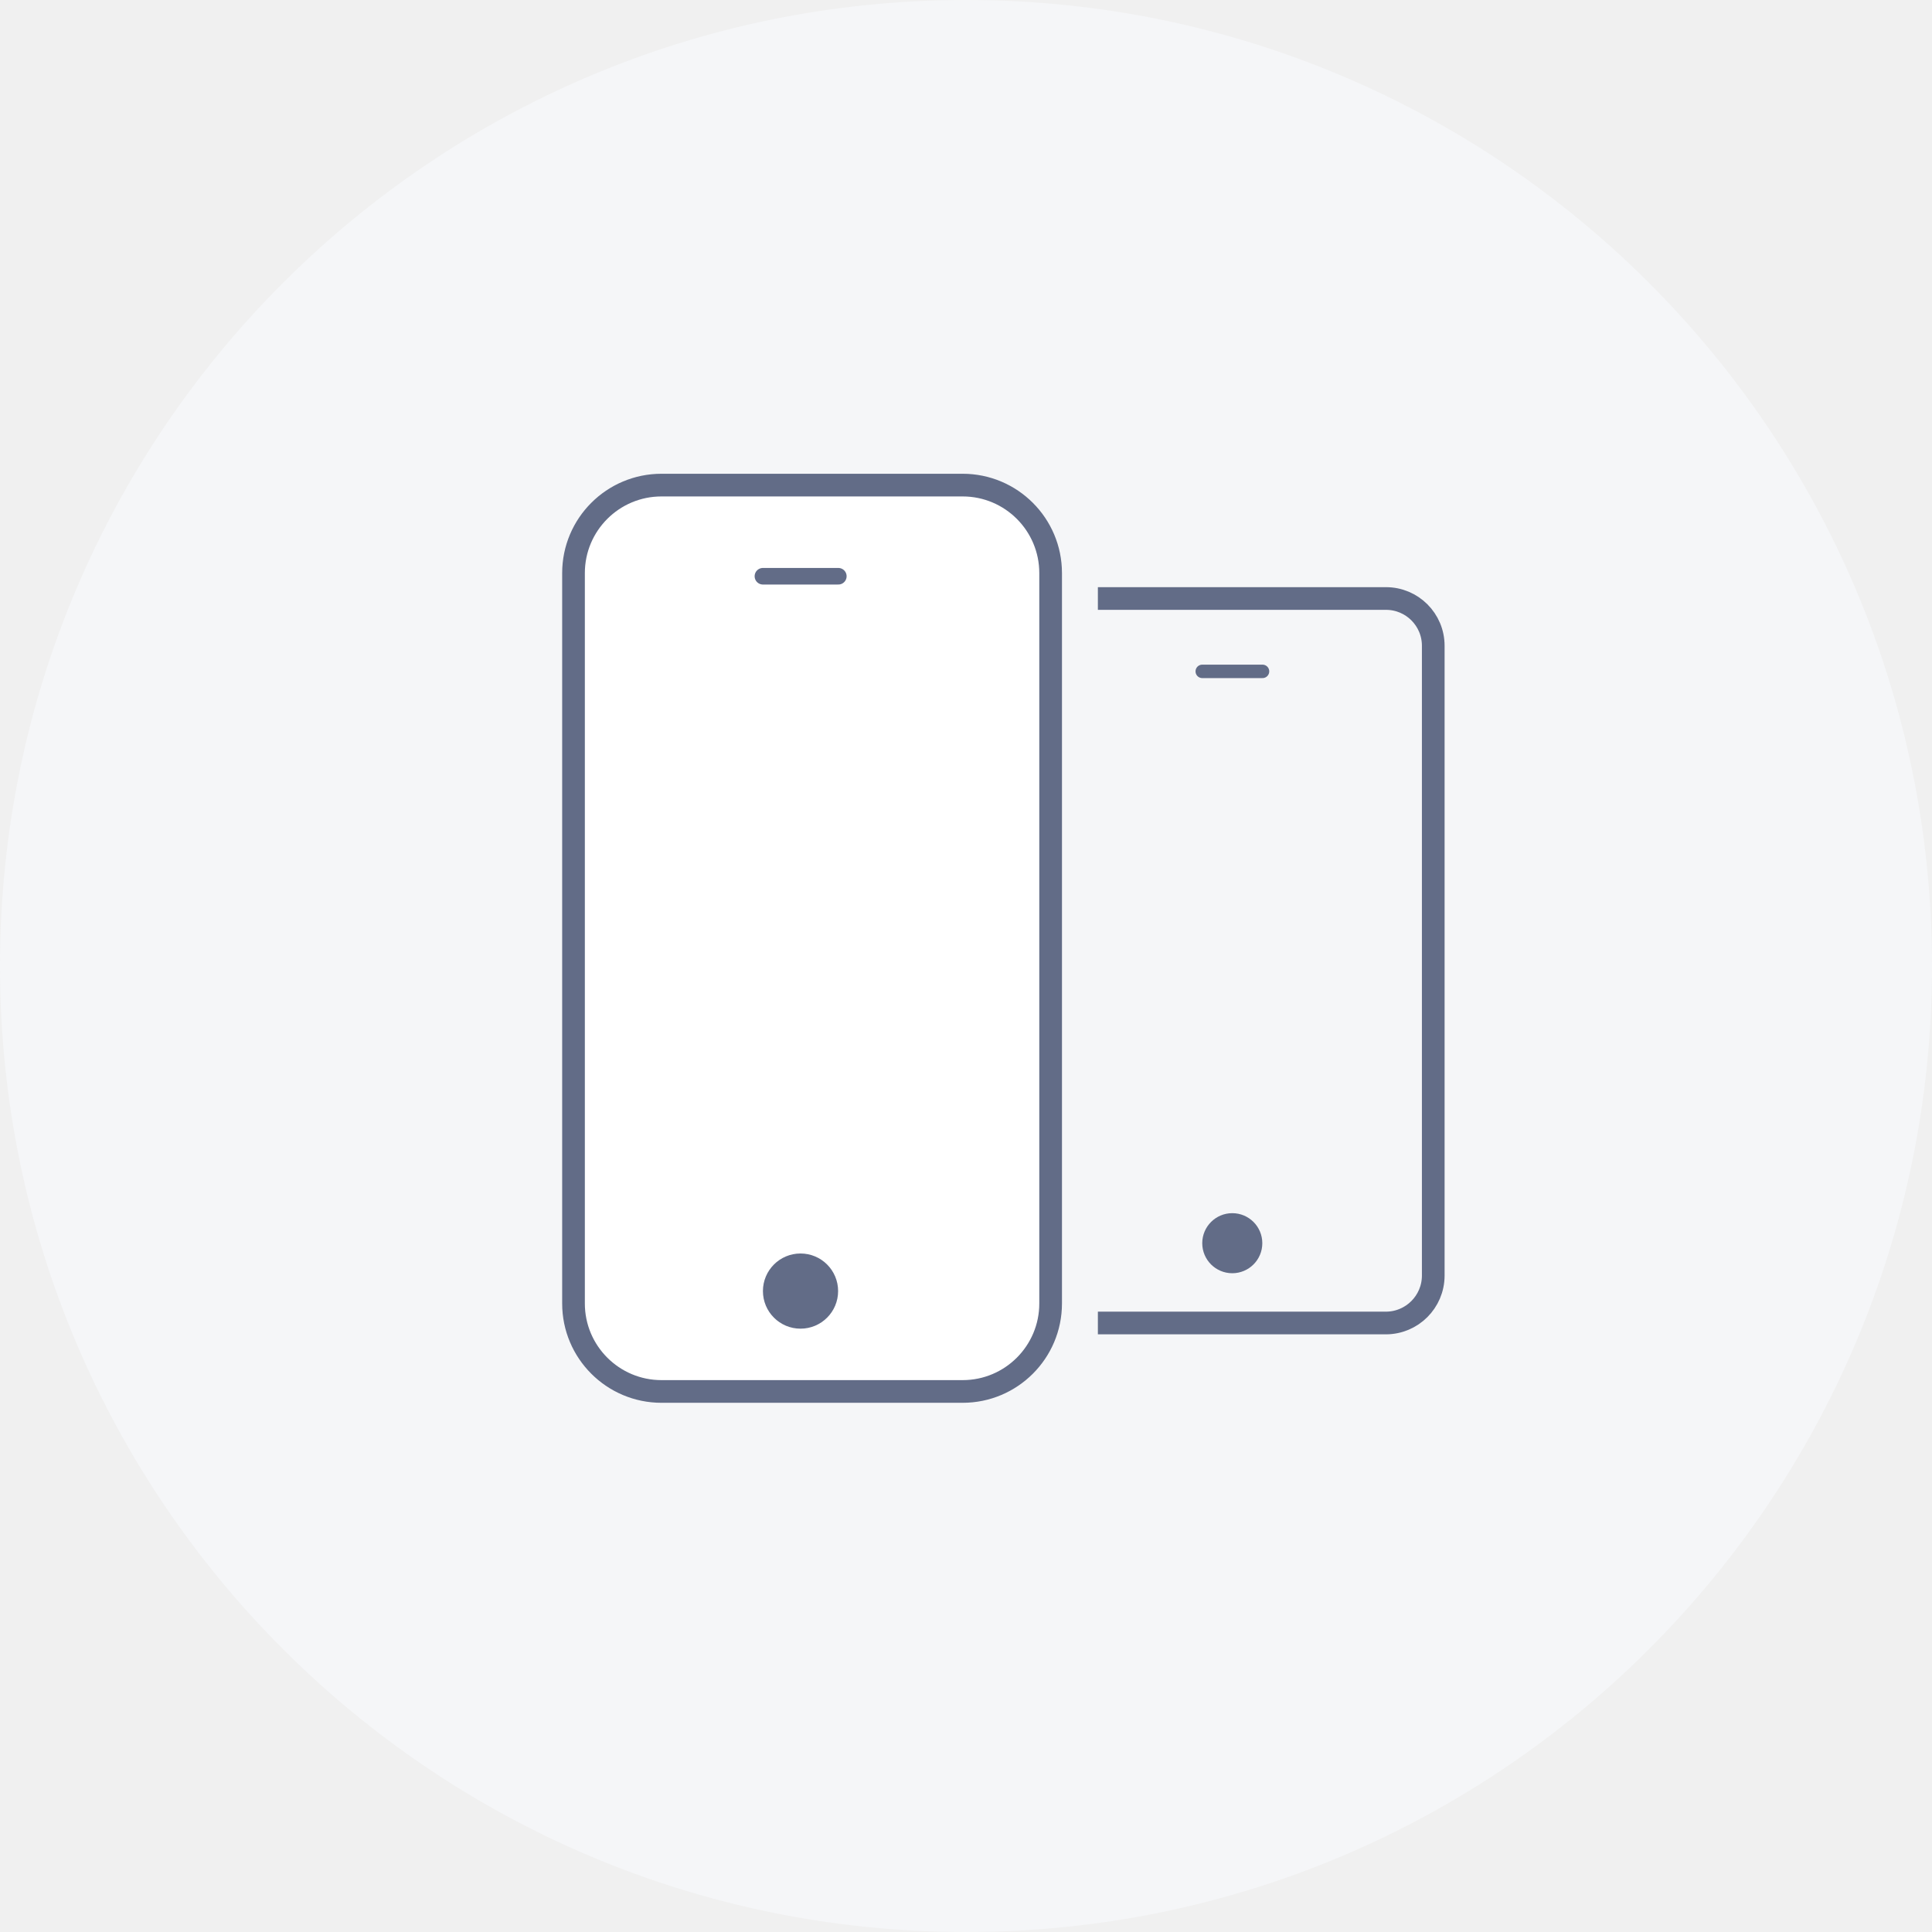
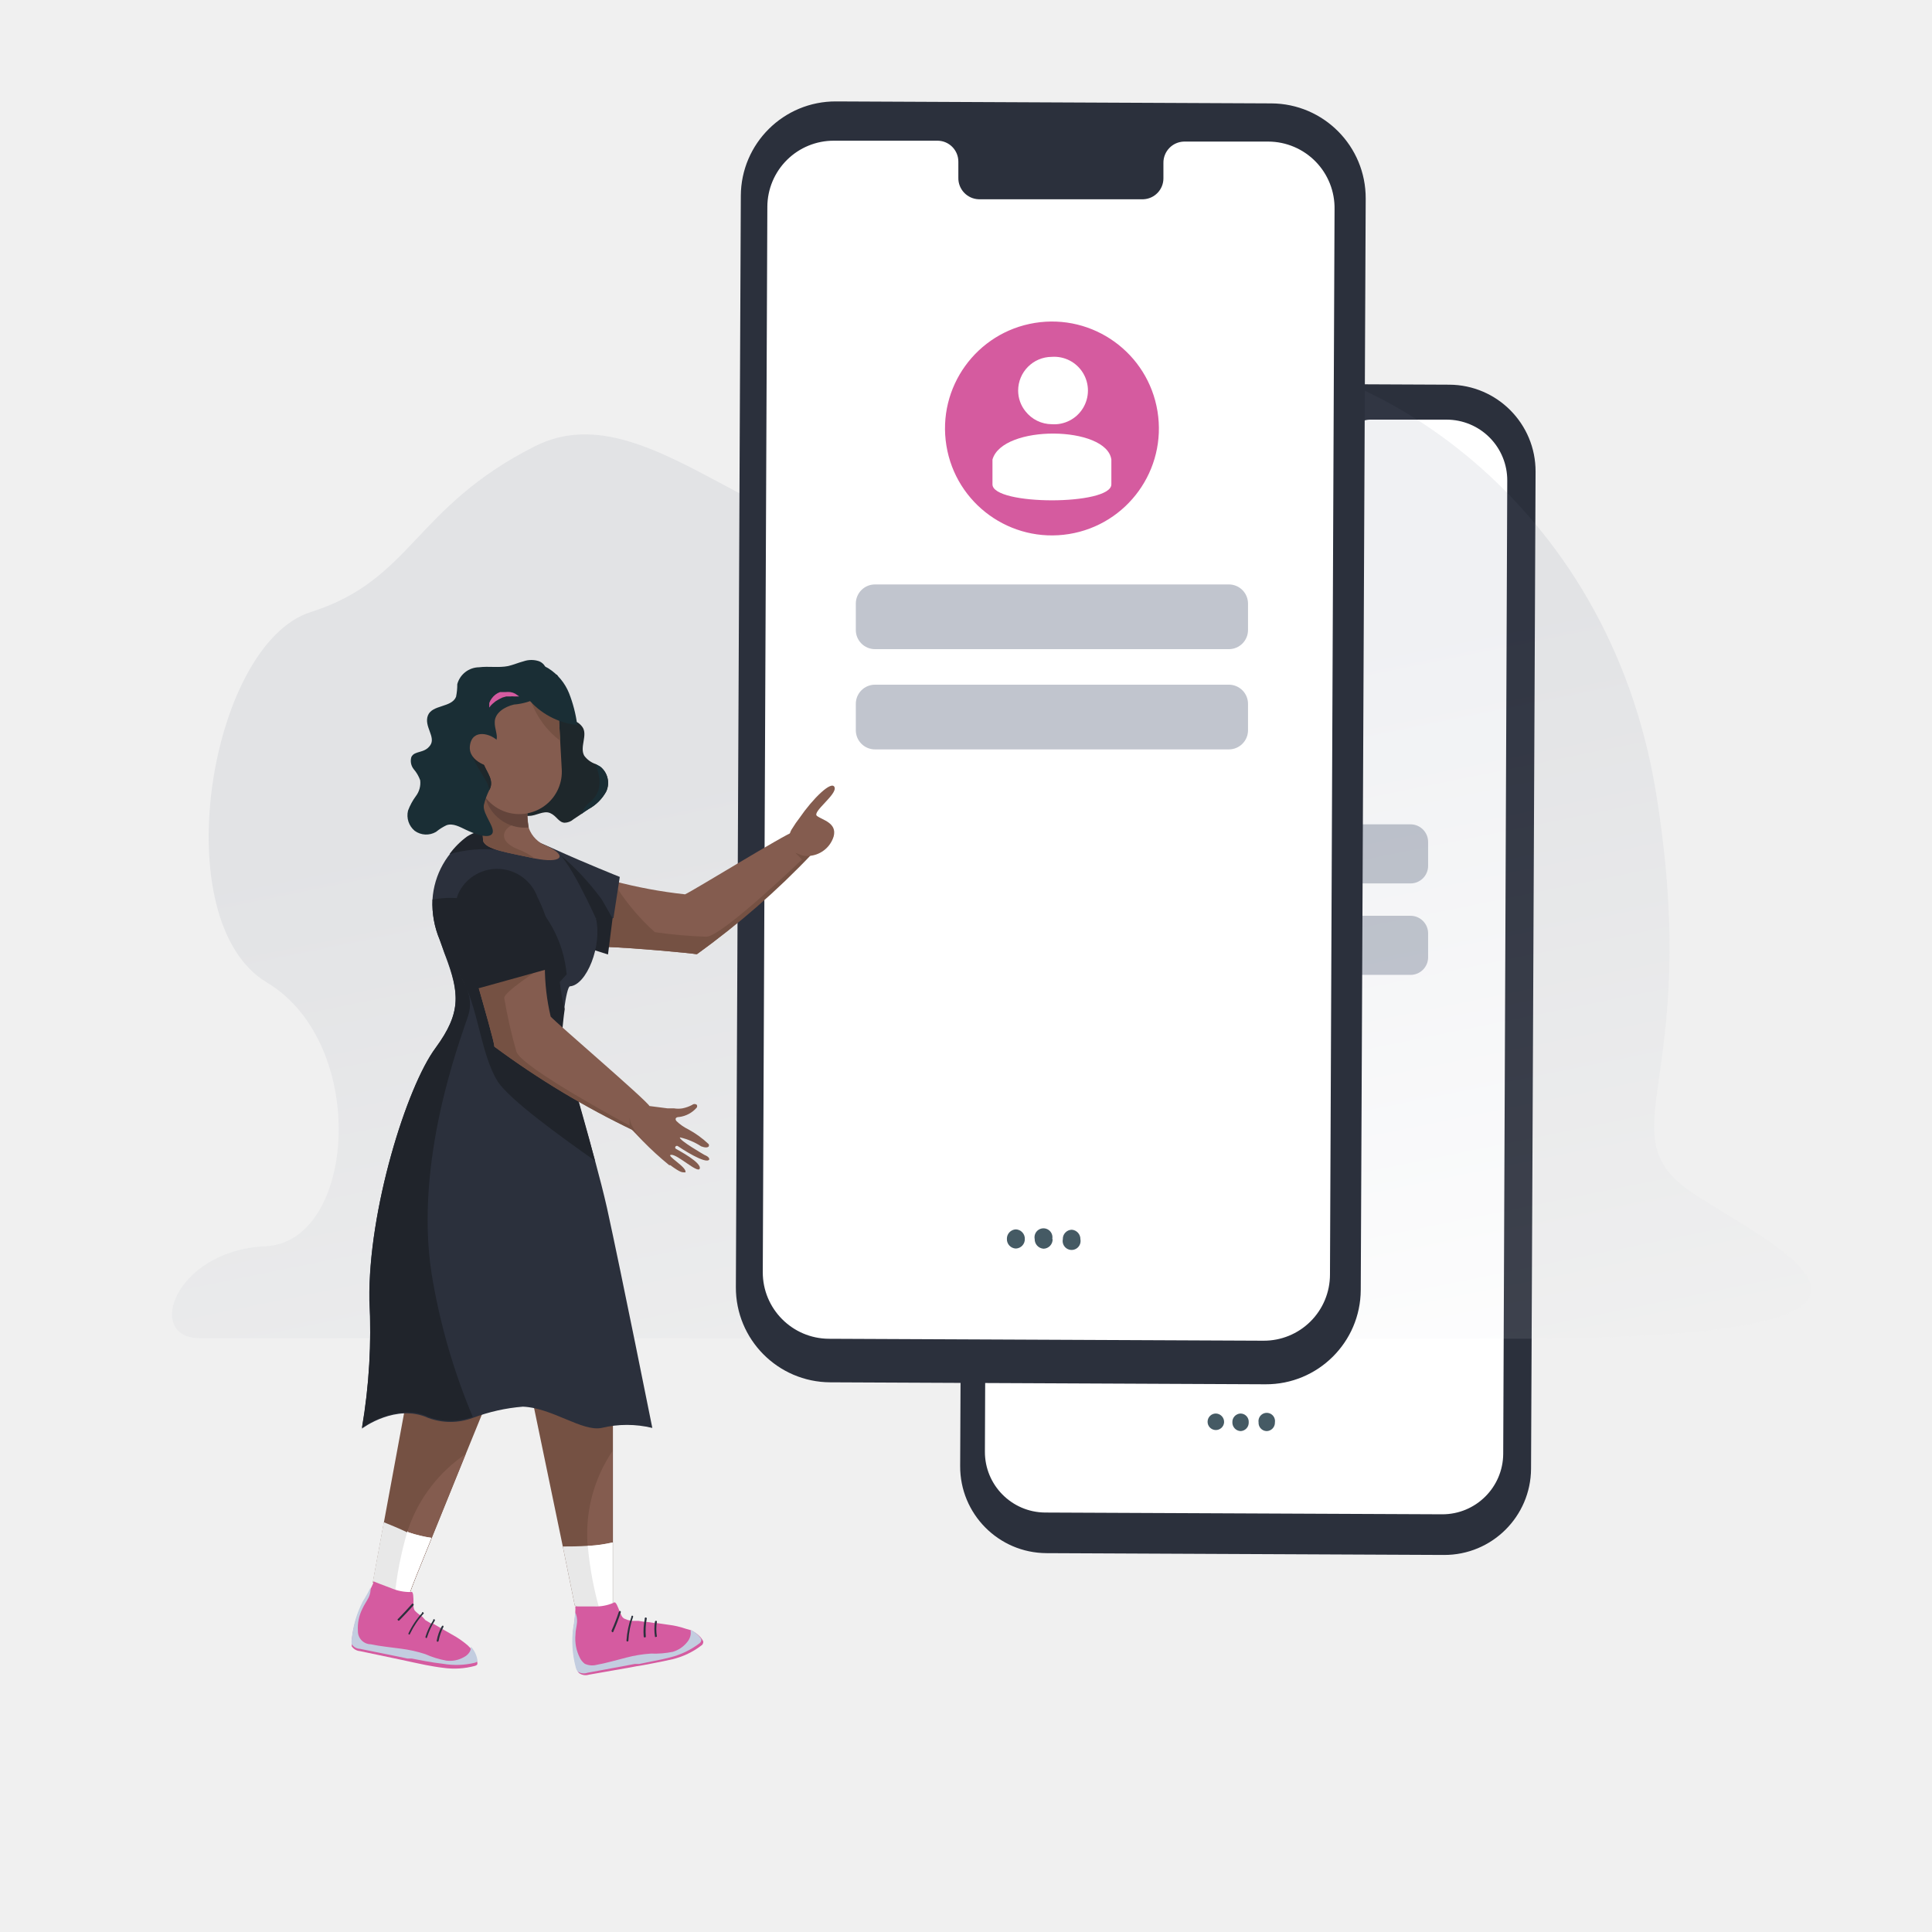
- <svg xmlns="http://www.w3.org/2000/svg" viewBox="0 0 92 92">
+ <svg xmlns="http://www.w3.org/2000/svg" id="Layer_1" data-name="Layer 1" width="38.75mm" height="38.75mm" viewBox="0 0 109.85 109.85">
  <defs>
-     <style>.cls-1{fill:#f5f6f8;}.cls-2,.cls-5,.cls-6{fill:none;}.cls-2,.cls-3,.cls-5,.cls-6{stroke:#626c87;}.cls-2,.cls-3{stroke-miterlimit:10;stroke-width:1.08px;}.cls-3{fill:#fff;}.cls-4{fill:#626c87;}.cls-5,.cls-6{stroke-linecap:round;stroke-linejoin:round;}.cls-5{stroke-width:0.79px;}.cls-6{stroke-width:0.64px;}</style>
+     <linearGradient id="linear-gradient" x1="59.63" y1="89.99" x2="49.77" y2="41.47" gradientUnits="userSpaceOnUse">
+       <stop offset="0" stop-color="#fff" />
+       <stop offset="1" stop-color="#646e85" />
+     </linearGradient>
  </defs>
-   <g id="Lager_2" data-name="Lager 2">
-     <g id="Layer_3" data-name="Layer 3">
-       <circle class="cls-1" cx="46" cy="46" r="46" />
-       <path class="cls-2" d="M52.28,28.5H66a2.25,2.25,0,0,1,2.25,2.25v30A2.26,2.26,0,0,1,66,63H52.28" />
-       <rect class="cls-3" x="27.31" y="23.1" width="22.72" height="43.16" rx="4.19" />
-       <circle class="cls-4" cx="38.12" cy="61.48" r="1.79" />
-       <line class="cls-5" x1="36.33" y1="27.44" x2="39.92" y2="27.44" />
-       <circle class="cls-4" cx="58.68" cy="59.2" r="1.43" />
-       <line class="cls-6" x1="57.25" y1="31.97" x2="60.12" y2="31.97" />
-     </g>
+   <rect x="37.69" y="38.86" width="66.54" height="32.46" rx="4.93" transform="translate(15.54 125.8) rotate(-89.74)" fill="#2b303c" />
+   <path d="M82.26,23.86l-4.39,0A1.1,1.1,0,0,0,76.8,25v.8a1.08,1.08,0,0,1-1.07,1.1l-8.54,0a1.08,1.08,0,0,1-1.06-1.11v-.8a1.1,1.1,0,0,0-1.06-1.12H63.53l-3.84,0a3.45,3.45,0,0,0-3.47,3.43L56,82.53A3.45,3.45,0,0,0,59.42,86L82,86.1a3.46,3.46,0,0,0,3.47-3.44l.23-55.33A3.45,3.45,0,0,0,82.26,23.86Z" fill="#fff" />
+   <path d="M69.6,80.87a.47.47,0,1,1-.46-.5A.48.48,0,0,1,69.6,80.87Z" fill="#455a64" />
+   <path d="M71,80.87a.48.48,0,0,1-.46.5.49.49,0,0,1-.47-.5.48.48,0,0,1,.47-.5A.47.47,0,0,1,71,80.87Z" fill="#455a64" />
+   <path d="M72.49,80.88a.48.48,0,0,1-.47.49.47.47,0,0,1-.46-.5.47.47,0,1,1,.93,0Z" fill="#455a64" />
+   <rect x="60.82" y="46.87" width="20.38" height="3.36" rx="1" fill="#c1c5ce" />
+   <circle cx="71.01" cy="38.77" r="5.56" transform="translate(-5.29 11.87) rotate(-9.22)" fill="#48a69e" />
+   <path d="M71,35a1.75,1.75,0,0,0-1.74,1.75,1.74,1.74,0,0,0,3.11,1.09,1.72,1.72,0,0,0,.38-1.09A1.75,1.75,0,0,0,71,35Z" fill="#fff" />
+   <path d="M67.92,40.38v1.29c0,1.1,6.17,1.1,6.17,0V40.38C73.85,38.62,68.42,38.54,67.92,40.38Z" fill="#fff" />
+   <rect x="60.82" y="52.07" width="20.38" height="3.36" rx="1" fill="#c1c5ce" />
+   <g opacity="0.1">
+     <path d="M25.57,76.09H11.38c-3.19,0-1.44-5,3.71-5.23s5.92-11.5.08-15-3.27-19.23,2.5-21.06,5.85-5.95,12.75-9.43S44.72,33.19,54,30.66s6.77-10.3,15.16-10.49,22.26,8.06,25,24.91S91,64.5,96.5,68s15.35,8.12-10.65,8.12Z" fill="url(#linear-gradient)" />
  </g>
+   <rect x="23.34" y="24.47" width="72.83" height="35.53" rx="5.39" transform="translate(17.24 101.8) rotate(-89.74)" fill="#2b303c" />
+   <path d="M72.12,8.05l-4.8,0a1.2,1.2,0,0,0-1.17,1.22v.87A1.19,1.19,0,0,1,65,11.33l-9.35,0a1.2,1.2,0,0,1-1.16-1.23V9.19A1.19,1.19,0,0,0,53.31,8H51.62l-4.2,0a3.77,3.77,0,0,0-3.79,3.76l-.26,60.57a3.78,3.78,0,0,0,3.76,3.79l24.7.11a3.76,3.76,0,0,0,3.79-3.76l.26-60.56A3.78,3.78,0,0,0,72.12,8.05Z" fill="#fff" />
+   <path d="M58.27,70.45a.53.53,0,0,1-.51.54.53.53,0,0,1-.51-.55.53.53,0,0,1,.51-.54A.53.53,0,0,1,58.27,70.45Z" fill="#455a64" />
+   <path d="M59.85,70.45a.53.53,0,0,1-.51.55.54.54,0,0,1-.51-.55.51.51,0,1,1,1,0Z" fill="#455a64" />
+   <path d="M61.43,70.46a.51.51,0,1,1-1,0,.52.52,0,0,1,.51-.54A.53.53,0,0,1,61.43,70.46Z" fill="#455a64" />
+   <rect x="48.66" y="33.23" width="22.3" height="3.68" rx="1.09" fill="#c1c5ce" />
+   <circle cx="59.81" cy="24.37" r="6.08" transform="translate(-3.13 9.89) rotate(-9.22)" fill="#d55b9f" />
+   <path d="M59.8,20.29a1.92,1.92,0,0,0-1.91,1.92,1.87,1.87,0,0,0,.42,1.18,1.91,1.91,0,0,0,1.49.73,1.92,1.92,0,1,0,0-3.83Z" fill="#fff" />
+   <path d="M56.43,26.13v1.41c0,1.21,6.76,1.21,6.76,0V26.13C62.92,24.2,57,24.12,56.43,26.13Z" fill="#fff" />
+   <rect x="48.66" y="38.93" width="22.3" height="3.68" rx="1.09" fill="#c1c5ce" />
+   <path d="M39.63,54.25l-.06,0h0c-.21-.05-3.5-.36-5.31-.42l.28-1.68.33-2v-.06a27.27,27.27,0,0,0,4.08.76c.39-.16,5.78-3.48,6.18-3.56h0a3.94,3.94,0,0,1,1,1.13l0,.06A45.56,45.56,0,0,1,39.63,54.25Z" fill="#845c4f" />
+   <path d="M46.78,48.24l-.6.3a45.56,45.56,0,0,1-6.55,5.71l-.06,0h0c-.21-.05-3.5-.36-5.31-.42l.28-1.68.33-2A12.71,12.71,0,0,0,37.23,53a25.89,25.89,0,0,0,2.93.26c.88,0,5.44-4.39,5.44-4.39l-.37-.38a1.53,1.53,0,0,0,.59.09,1.83,1.83,0,0,0,.32-.07,1.22,1.22,0,0,0,.35-.14,1.21,1.21,0,0,1,.31-.11Z" fill="#755143" />
+   <path d="M45.07,47.07a1,1,0,0,0,.66,1.59,1.57,1.57,0,0,0,1.67-1.1c.21-.78-.66-.94-.95-1.17s1.16-1.22,1-1.63-1.24.65-2,1.76C45.3,46.71,45.18,46.89,45.07,47.07Z" fill="#845c4f" />
+   <path d="M29.65,46.14c-.53,0-.55.42-1.12.34s-1.24.12-1.79,0-.18-1.83.39-2.16S29.65,46.14,29.65,46.14Z" fill="#1e272b" />
+   <path d="M28.88,45.31a1.11,1.11,0,0,0,.36.82,1.08,1.08,0,0,0,.84.26c.41,0,.83-.32,1.2-.16s.48.53.82.55a.8.8,0,0,0,.51-.2l.45-.3c.13-.1.27-.19.41-.28a2.5,2.5,0,0,0,1-1,1.18,1.18,0,0,0-.34-1.41l-.27-.15a1.34,1.34,0,0,1-.64-.47c-.28-.49.22-1.19-.11-1.64s-.73-.32-1-.63a1.42,1.42,0,0,1-.1-.94,2.62,2.62,0,0,0-.34-1.4s-2.72.43-2.87,2.77A24.41,24.41,0,0,0,28.88,45.31Z" fill="#1e272b" />
+   <path d="M30.22,79.35,32,87.93l.68,3.35h0a6.26,6.26,0,0,0,1.1.48.79.79,0,0,0,.42,0h0a1.4,1.4,0,0,0,.53-.35.46.46,0,0,0,.12-.38v0c0-.21,0-1.41,0-2.54V87.7c0-1.2,0-3.38,0-5.19v-3l-1.69-.06Z" fill="#755143" />
+   <path d="M33.4,87.7a19.51,19.51,0,0,0,.77,4.09h0a1.4,1.4,0,0,0,.53-.35.46.46,0,0,0,.12-.38v0c0-.21,0-1.41,0-2.54V87.7c0-1.2,0-3.38,0-5.19A8.4,8.4,0,0,0,33.4,87.7Z" fill="#845c4f" />
+   <path d="M32,87.93l.68,3.35h0a6.26,6.26,0,0,0,1.1.48.79.79,0,0,0,.42,0h0a1.4,1.4,0,0,0,.53-.35.46.46,0,0,0,.12-.38v0c0-.21,0-1.41,0-2.54V87.7a7.61,7.61,0,0,1-1.31.19h-.08C32.89,87.93,32.36,87.93,32,87.93Z" fill="#e8e8e8" />
+   <path d="M33.42,87.89a19.55,19.55,0,0,0,.75,3.9h0a1.4,1.4,0,0,0,.53-.35.46.46,0,0,0,.12-.38v0c0-.21,0-1.41,0-2.54V87.7a7.61,7.61,0,0,1-1.31.19Z" fill="#fff" />
+   <path d="M32.79,94.86a1.07,1.07,0,0,0,.07.19h0a.34.34,0,0,0,.08.09.63.63,0,0,0,.54.08l2.34-.41.37-.07.37-.06.68-.13c.32-.06.65-.13,1-.21a4.35,4.35,0,0,0,1.65-.79.18.18,0,0,0,.08-.11.17.17,0,0,0,0-.15,1.43,1.43,0,0,0-.14-.2,1.69,1.69,0,0,0-.55-.4L39,92.61A4.83,4.83,0,0,0,38,92.38l-.62-.09h-.11l-.48-.07h-.11l-.38-.06-.3,0-.11,0a1.87,1.87,0,0,1-.4-.13.41.41,0,0,1-.17-.21l-.06-.13h0c-.13-.31-.24-.68-.37-.56l0,0a2.56,2.56,0,0,1-1.12.21c-.53,0-1,0-1.06,0h0a1.51,1.51,0,0,1,0,.3,6.85,6.85,0,0,1-.1.91A5.78,5.78,0,0,0,32.79,94.86Z" fill="#d55ba0" />
+   <path d="M35.19,91.63a10.23,10.23,0,0,1-.42,1.09c0,.07.07.12.1.06a11.73,11.73,0,0,0,.43-1.12c0-.07-.08-.1-.11,0Z" fill="#2b303c" />
+   <path d="M35.91,91.9a4.92,4.92,0,0,0-.29,1.38c0,.07.11.07.11,0A4.86,4.86,0,0,1,36,91.92c0-.06-.08-.09-.11,0Z" fill="#2b303c" />
+   <path d="M36.66,92.05a3.62,3.62,0,0,0-.06,1c0,.07.12.07.12,0a3.88,3.88,0,0,1,.05-1,.06.06,0,1,0-.11,0Z" fill="#2b303c" />
+   <path d="M37.24,92.18a2.83,2.83,0,0,0,0,.87c0,.07.12,0,.11,0a2.64,2.64,0,0,1,0-.84c0-.08-.1-.07-.11,0Z" fill="#2b303c" />
+   <path d="M32.73,94.78a.62.62,0,0,0,.13.27h0a.63.63,0,0,0,.54.06l2.32-.43.37-.07.25,0,.79-.16c.32-.06.64-.13,1-.22a4.6,4.6,0,0,0,1.65-.8.23.23,0,0,0,.08-.11.21.21,0,0,0,0-.15l0,0a1.51,1.51,0,0,0-.59-.5.3.3,0,0,1,0,.1.55.55,0,0,1,0,.17.86.86,0,0,1-.2.43,1.64,1.64,0,0,1-.82.55,5.15,5.15,0,0,1-1.24.1,7.41,7.41,0,0,0-1.41.23c-.56.14-1.12.31-1.68.41a1,1,0,0,1-.67-.06.93.93,0,0,1-.29-.36,2.4,2.4,0,0,1-.24-1.29c0-.24.07-.47.09-.71a1.16,1.16,0,0,0-.11-.58l0,0a6.91,6.91,0,0,1-.11.9A5.73,5.73,0,0,0,32.73,94.78Z" fill="#c3cde0" />
+   <path d="M23.41,78l-1.59,8.6-.62,3.37h0a6.64,6.64,0,0,0,.84.85.79.79,0,0,0,.38.19h0a1.61,1.61,0,0,0,.63-.12.54.54,0,0,0,.26-.31s0,0,0,0c.05-.2.5-1.32.93-2.37.05-.13.16-.38.29-.72l1.95-4.81c.62-1.53,1.13-2.77,1.13-2.77l-1.55-.69Z" fill="#755143" />
+   <path d="M23.23,86.88A19.48,19.48,0,0,0,22.42,91h0a1.61,1.61,0,0,0,.63-.12.54.54,0,0,0,.26-.31s0,0,0,0c.05-.2.5-1.32.93-2.37.05-.13.16-.38.29-.72l1.95-4.81A8.48,8.48,0,0,0,23.23,86.88Z" fill="#845c4f" />
+   <path d="M21.82,86.55l-.62,3.37h0a6.64,6.64,0,0,0,.84.85.79.79,0,0,0,.38.19h0a1.61,1.61,0,0,0,.63-.12.54.54,0,0,0,.26-.31s0,0,0,0c.05-.2.5-1.32.93-2.37.05-.13.16-.38.29-.72a7.68,7.68,0,0,1-1.29-.31l-.08,0C22.67,86.89,22.18,86.7,21.82,86.55Z" fill="#e8e8e8" />
+   <path d="M23.17,87.06a19.91,19.91,0,0,0-.75,3.9h0a1.61,1.61,0,0,0,.63-.12.54.54,0,0,0,.26-.31s0,0,0,0c.05-.2.5-1.32.93-2.37.05-.13.16-.38.29-.72a7.68,7.68,0,0,1-1.29-.31Z" fill="#fff" />
+   <path d="M20,93.29a1.41,1.41,0,0,0,0,.2h0a.56.56,0,0,0,0,.12.63.63,0,0,0,.47.27l2.33.49.37.08.37.08.67.14c.32.06.65.12,1,.16A4.46,4.46,0,0,0,27,94.72a.27.27,0,0,0,.13-.07.22.22,0,0,0,0-.16.86.86,0,0,0-.06-.23,1.64,1.64,0,0,0-.35-.58,1.85,1.85,0,0,0-.14-.14,5.21,5.21,0,0,0-.91-.62l-.54-.31-.1-.06-.42-.24-.1,0-.32-.19L24,91.91l-.09-.06a1.75,1.75,0,0,1-.33-.28.5.5,0,0,1-.07-.25.76.76,0,0,1,0-.15h0c0-.33,0-.72-.14-.65h0a2.73,2.73,0,0,1-1.13-.22c-.49-.18-1-.38-1-.39h0c0,.1-.06.19-.1.29-.12.27-.28.53-.43.8A5.69,5.69,0,0,0,20,93.29Z" fill="#d55ba0" />
+   <path d="M23.43,91.19c-.26.3-.53.58-.8.86-.06,0,0,.14.07.09.28-.29.56-.58.82-.88a.06.06,0,0,0-.09-.07Z" fill="#2b303c" />
+   <path d="M24,91.71a4.6,4.6,0,0,0-.78,1.17c0,.06.07.1.1,0a4.67,4.67,0,0,1,.78-1.15s-.05-.11-.1-.06Z" fill="#2b303c" />
+   <path d="M24.63,92.13a3.66,3.66,0,0,0-.44.94c0,.07.08.11.1,0a4.05,4.05,0,0,1,.43-.92.05.05,0,1,0-.09-.06Z" fill="#2b303c" />
+   <path d="M25.12,92.46a2.73,2.73,0,0,0-.29.83c0,.07.1.08.11,0a2.93,2.93,0,0,1,.28-.8c0-.06-.07-.1-.1,0Z" fill="#2b303c" />
+   <path d="M20,93.2a.7.7,0,0,0,0,.29h0a.59.59,0,0,0,.47.26l2.32.47.37.08.24,0,.79.15c.33.06.65.11,1,.15A4.46,4.46,0,0,0,27,94.54a.27.27,0,0,0,.13-.07.22.22,0,0,0,0-.16.07.07,0,0,0,0,0,1.44,1.44,0,0,0-.36-.69.37.37,0,0,1,0,.11.55.55,0,0,1-.05.17.81.81,0,0,1-.34.32,1.61,1.61,0,0,1-1,.2,5.2,5.2,0,0,1-1.2-.37,7.35,7.35,0,0,0-1.39-.31c-.57-.08-1.15-.13-1.71-.25a.74.74,0,0,1-.73-.75,2.46,2.46,0,0,1,.26-1.28c.1-.22.24-.41.35-.63a1.14,1.14,0,0,0,.11-.57v0a7.59,7.59,0,0,1-.44.79A5.87,5.87,0,0,0,20,93.2Z" fill="#c3cde0" />
+   <polygon points="34.83 52.21 34.57 54.27 33.53 53.94 33.88 52.21 34.83 52.21" fill="#20242b" />
+   <path d="M37.09,81.19a6.14,6.14,0,0,0-2.89,0c-1.1.22-2.8-1.14-4.47-1.21a10.45,10.45,0,0,0-2.85.64,3.64,3.64,0,0,1-2.54,0c-1.81-.83-3.72.57-3.76.61A33.09,33.09,0,0,0,21,73.94c-.08-5.08,2.12-12.13,3.76-14.33,1.46-2,1.39-3.09.55-5.3l-.07-.19L25,53.43a5.29,5.29,0,0,1-.41-2.28,4.65,4.65,0,0,1,2-3.54c1.29-.85,3.33-.06,5,.7s3.65,1.55,3.65,1.55l-.36,2.34h-1c.38,1.56-.53,3.81-1.47,3.88-.11,0-.24.61-.33,1.28-.06.39-.1.8-.13,1.13-.07.9,1,4.27,1.88,7.49.25.93.49,1.85.68,2.69C35.34,72.45,37.09,81.19,37.09,81.19Z" fill="#2b303c" />
+   <path d="M28.3,48.32a7.39,7.39,0,0,0-2.74.24,4.58,4.58,0,0,1,1-1,2.35,2.35,0,0,1,.45-.22,2.5,2.5,0,0,1,.39-.11,1.43,1.43,0,0,1,.29,0A4.07,4.07,0,0,1,28.3,48.32Z" fill="#20242b" />
+   <path d="M27.47,47.81c.14.5,1.43.67,2.94,1h0c1.5.3,1.93-.13.66-.72a1.67,1.67,0,0,1-1-1A5.66,5.66,0,0,1,30,45.63l-.85-.14-.26,0-1.43-.22A15.3,15.3,0,0,0,27.47,47.81Z" fill="#845c4f" />
+   <path d="M27.47,47.81c.14.5,1.43.67,2.94,1h0a4.08,4.08,0,0,0-1-.54c-1.16-.47-.84-1.25,0-1.47a5.41,5.41,0,0,0-.53-1.29l0,0-1.43-.22A15.3,15.3,0,0,0,27.47,47.81Z" fill="#755143" />
+   <path d="M27.56,45.18a2.31,2.31,0,0,0,2.49,1.87A5.66,5.66,0,0,1,30,45.63l-.85-.14A3.13,3.13,0,0,1,27.56,45.18Z" fill="#63443b" />
+   <path d="M26.87,39.66,27.1,44a2.43,2.43,0,0,0,4.09,1.63,2.4,2.4,0,0,0,.75-1.89l-.09-1.64-.09-1.65-.05-1.07Z" fill="#845c4f" />
+   <path d="M23.58,47.24a1.11,1.11,0,0,0,1.21.06,2.9,2.9,0,0,1,.6-.38c.37-.13.76.1,1.12.27s1.24.54,1.47.22-.55-1.12-.47-1.63a3.85,3.85,0,0,1,.31-.86.76.76,0,0,0,.1-.3c.07-.61-.68-1.16-.43-1.72a.79.79,0,0,1,.19-.26c.2-.18.47-.32.55-.58s-.11-.63-.1-1c0-.53.57-.88,1.09-1a3.66,3.66,0,0,0,1.52-.47,1.25,1.25,0,0,0,.34-1.45l0,.19a.69.69,0,0,0-.42-.73,1.36,1.36,0,0,0-.89,0c-.3.08-.58.2-.87.27-.55.11-1.11,0-1.66.07A1.3,1.3,0,0,0,26,38.9a3.45,3.45,0,0,1-.07.72c-.25.62-1.36.44-1.6,1.06s.47,1.22.13,1.7-.88.28-1.07.66a.76.76,0,0,0,.13.69,2,2,0,0,1,.37.63,1.24,1.24,0,0,1-.24.9,3.34,3.34,0,0,0-.45.83A1.14,1.14,0,0,0,23.58,47.24Z" fill="#1a2e35" />
+   <path d="M33.06,46.28c.13-.1.27-.19.41-.28a2.5,2.5,0,0,0,1-1,1.18,1.18,0,0,0-.34-1.41l-.27-.15c.36.94.31,1.64-.29,2.15A1.39,1.39,0,0,0,33.06,46.28Z" fill="#1a2e35" />
+   <path d="M27.55,44.25a1.85,1.85,0,0,1,.27.67.76.76,0,0,0,.1-.3c.07-.61-.68-1.16-.43-1.72a.79.79,0,0,1,.19-.26,3.91,3.91,0,0,0-.79-.34C26.58,42.7,27,43.37,27.55,44.25Z" fill="#1e272b" />
+   <path d="M28.38,42.2c-.44-.51-1.53-.79-1.66.19S28,43.64,28,43.64Z" fill="#845c4f" />
+   <path d="M30.2,39.9a5,5,0,0,0,1.65,2.22l-.09-1.65A7.81,7.81,0,0,0,30.2,39.9Z" fill="#755143" />
+   <path d="M30,39.7a4.19,4.19,0,0,0,2.82,1.52,7.62,7.62,0,0,0-.47-1.82A3,3,0,0,0,31.18,38a1.89,1.89,0,0,0-1.8-.07S28.81,38.1,30,39.7Z" fill="#1a2e35" />
+   <path d="M27.82,40.23a0,0,0,0,1,0,0,1.12,1.12,0,0,1,.17-.2l.18-.15a2.24,2.24,0,0,1,.4-.22l.21-.06.12,0H29a1,1,0,0,1,.25,0h.27l-.11-.08-.12-.08a.86.86,0,0,0-.27-.09,1.37,1.37,0,0,0-.29,0l-.15,0-.08,0-.07,0a1,1,0,0,0-.47.36.94.94,0,0,0-.14.26l0,.14A.45.45,0,0,0,27.82,40.23Z" fill="#d55ba0" />
+   <path d="M20.58,81.17s2-1.44,3.76-.61a3.64,3.64,0,0,0,2.54,0,35.89,35.89,0,0,1-2.34-8.14c-1-6.42,1.61-13.25,2.07-14.64.4-1.22-.29-2.13-1.36-3.7.9,2.34,1,3.47-.48,5.49-1.64,2.2-3.84,9.25-3.76,14.33A33.09,33.09,0,0,1,20.58,81.17Z" fill="#20242b" />
+   <path d="M34.83,52.21l-.61.76s-1.54-3.57-2.42-4.41a14.52,14.52,0,0,1,2.42,2.59C34.49,51.6,34.69,52,34.83,52.21Z" fill="#20242b" />
+   <path d="M33.83,66C32,64.71,29,62.56,28.3,61.49c-1-1.6-1.1-4.31-2.13-6-.25-.4-.55-.81-.85-1.2l-.07-.19L25,53.43a5.29,5.29,0,0,1-.41-2.28c1.05-.2,2.49-.16,3.22.73,1.24,1.49,1.73-1.31,1.73-1.31a6.83,6.83,0,0,1,2.68,4.83l-.39.43a9.94,9.94,0,0,0,.28,1.54c-.06.39-.1.8-.13,1.13C31.88,59.4,33,62.77,33.83,66Z" fill="#20242b" />
+   <path d="M38.11,66.25l-.06,0a18.19,18.19,0,0,1-1.51-1.38h0l0,0-.5-.52-.22-.23.09-.12.9-1.12,0,0h.07l1.08.14.37,0a1.48,1.48,0,0,0,.47,0,2,2,0,0,0,.56-.2.2.2,0,0,1,.26,0,.16.16,0,0,1,0,.15,1.58,1.58,0,0,1-1,.54c-.23,0-.24.13-.16.23a2.61,2.61,0,0,0,.67.47,5.46,5.46,0,0,1,1.17.85.16.16,0,0,1,0,.12c-.06.08-.22.08-.43,0a3.7,3.7,0,0,0-1.21-.51.05.05,0,0,0,0,0c-.08.15,1.4,1,1.4,1s.28.1.27.25l0,0c-.16.33-1.66-.66-1.8-.76a.08.08,0,0,0-.08,0,.09.09,0,0,0,0,.17c.11.07,1.49.79,1.33,1.13h0c-.14.24-1.24-.81-1.61-.8s.93.72.8,1C38.78,66.65,38.74,66.71,38.11,66.25Z" fill="#845c4f" />
+   <path d="M28.11,59.51l0,0a0,0,0,0,1,0,0h0c0-.23-.55-2.14-1.08-4l1.79-.26,2.09-.3h.07a12.32,12.32,0,0,0,.33,2.85c.29.34,5.41,4.72,5.62,5.09a0,0,0,0,0,0,0,4.35,4.35,0,0,1-.82,1.41l0,0A47.94,47.94,0,0,1,28.11,59.51Z" fill="#845c4f" />
+   <path d="M36.52,64.8l-.5-.52a47.94,47.94,0,0,1-7.91-4.77l0,0a0,0,0,0,1,0,0h0c0-.23-.55-2.14-1.08-4l1.79-.26,2.09-.3c-.38.24-2.25,1.46-2.24,1.79a27.83,27.83,0,0,0,.69,3.05c.27.9,6.44,4.21,6.44,4.21v-.46a1.45,1.45,0,0,0,.13.47c.06.09.12.2.18.3a1.89,1.89,0,0,0,.25.3,1,1,0,0,1,.22.29Z" fill="#755143" />
+   <path d="M31.5,55l-4.93,1.37s-1.29-4-.46-5.67a2.44,2.44,0,0,1,4.45.31A8.84,8.84,0,0,1,31.5,55Z" fill="#20242b" />
</svg>
